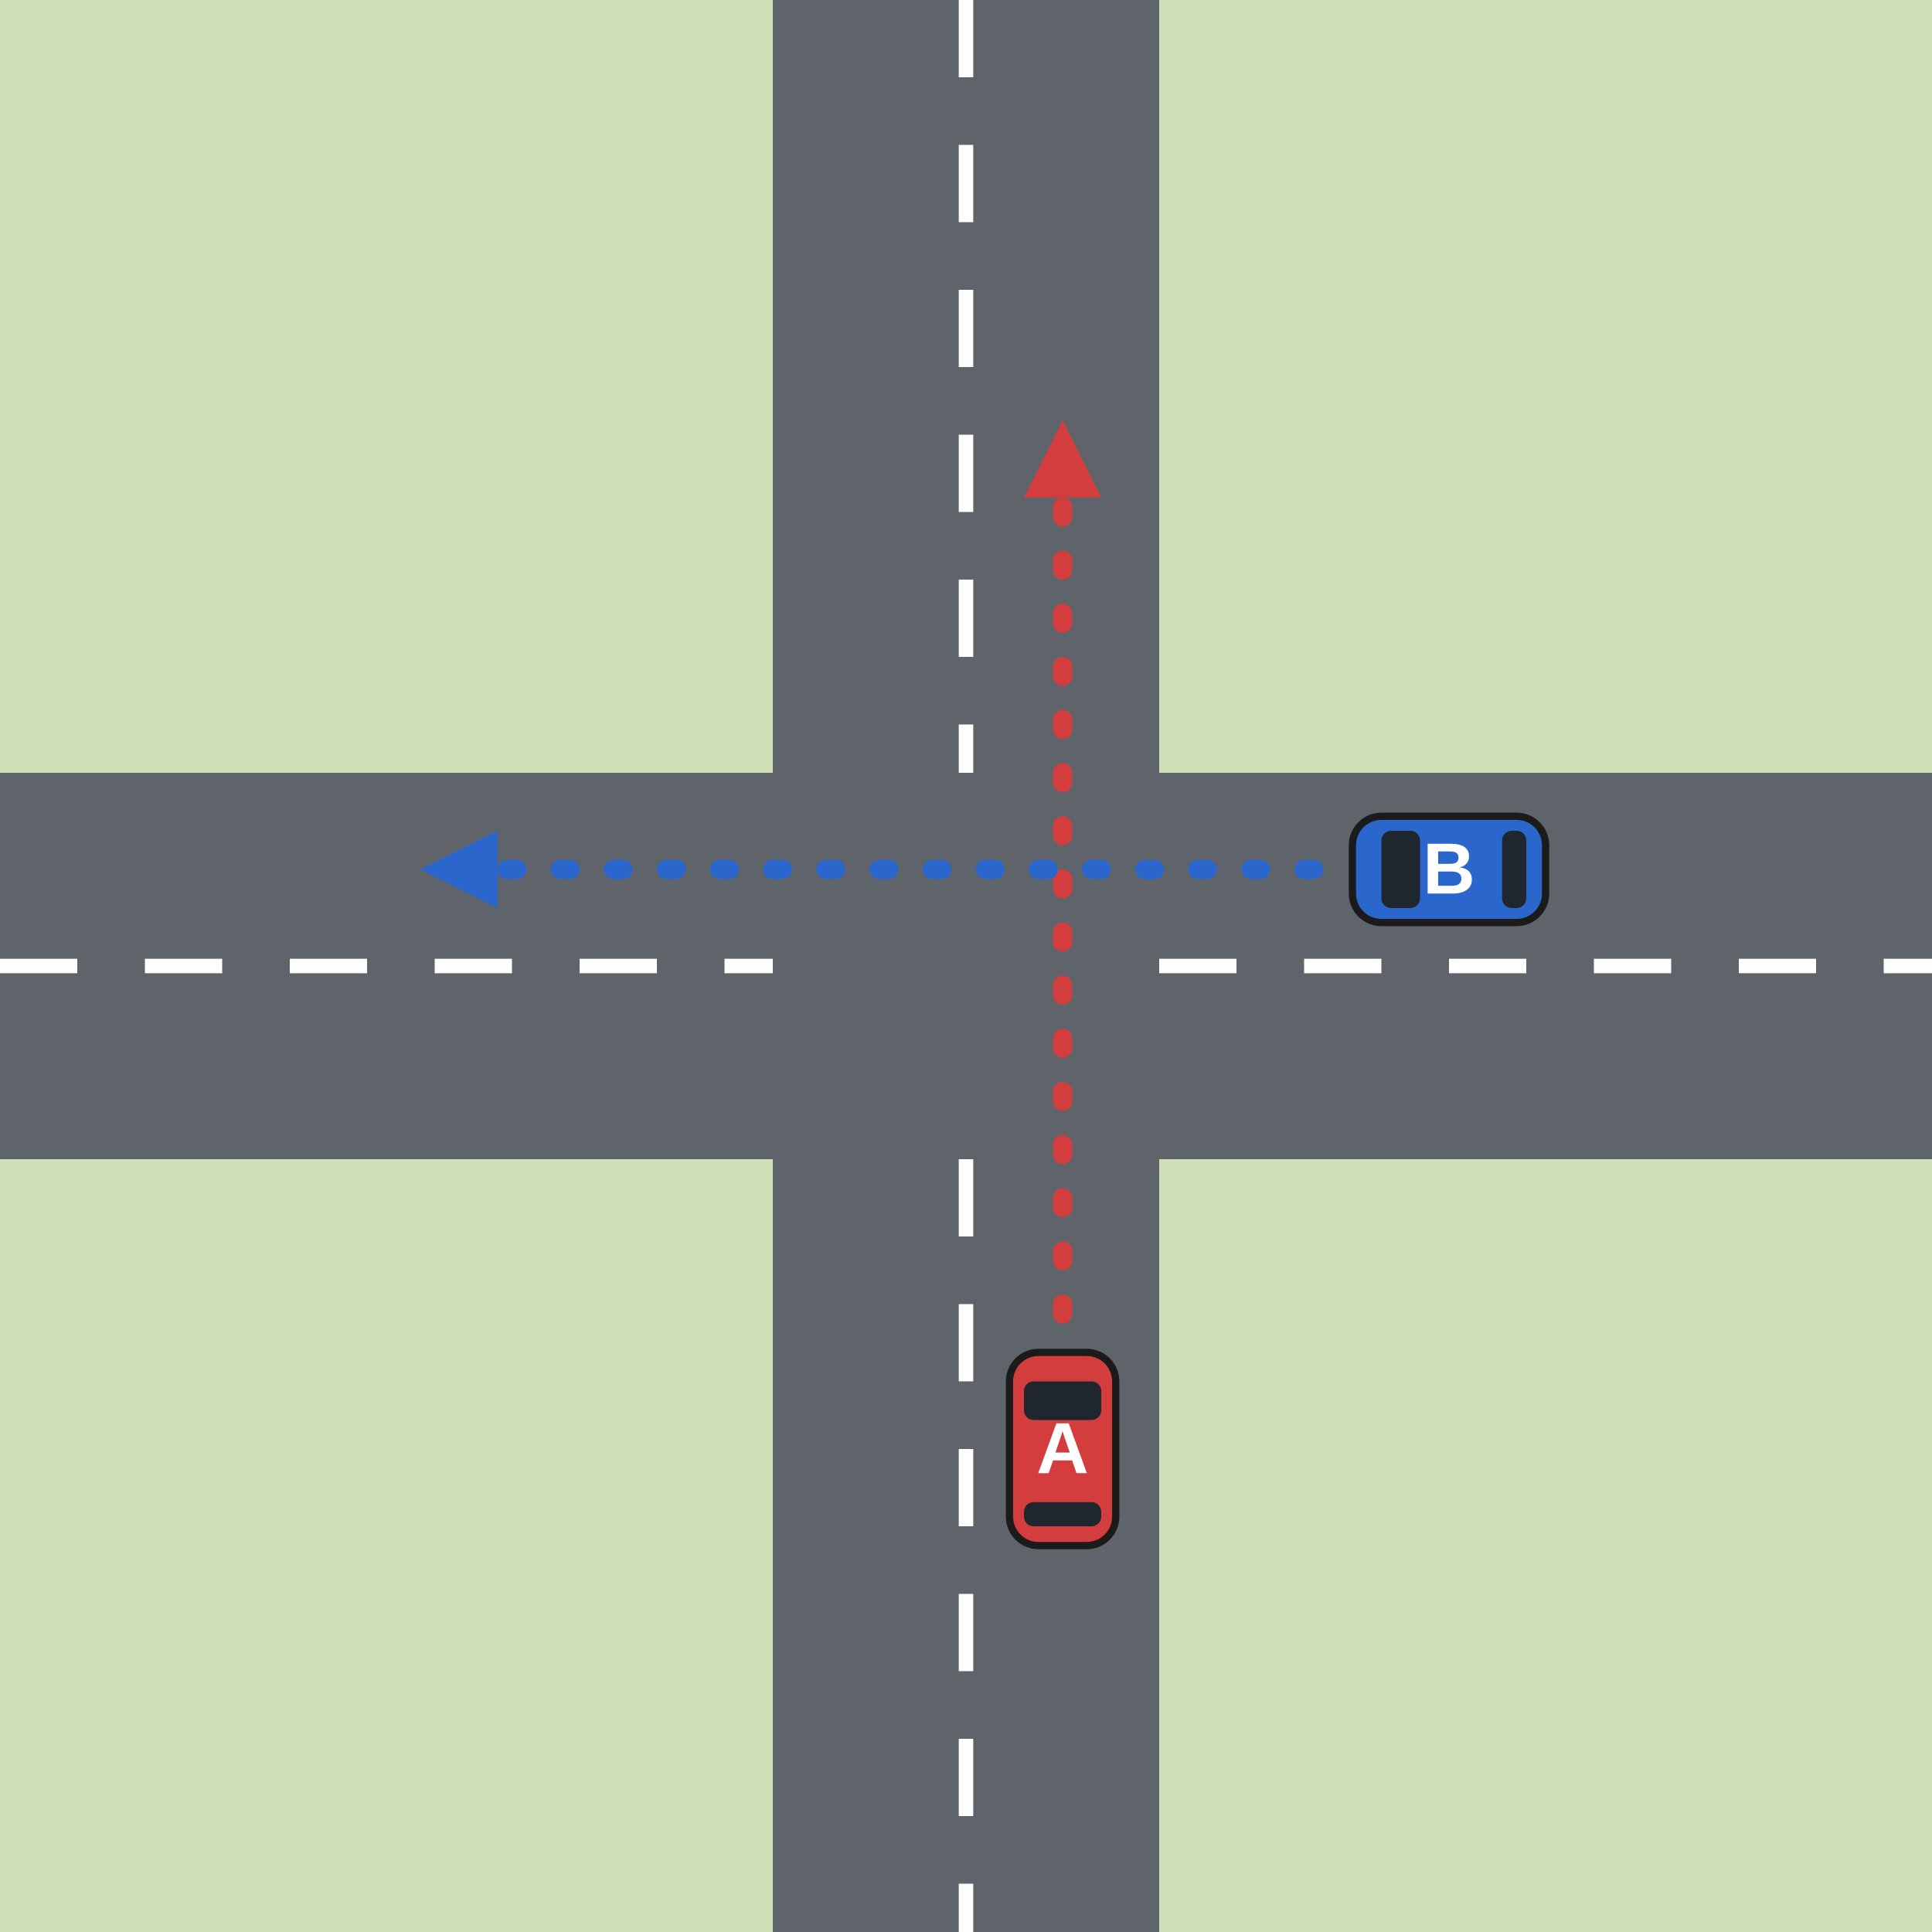
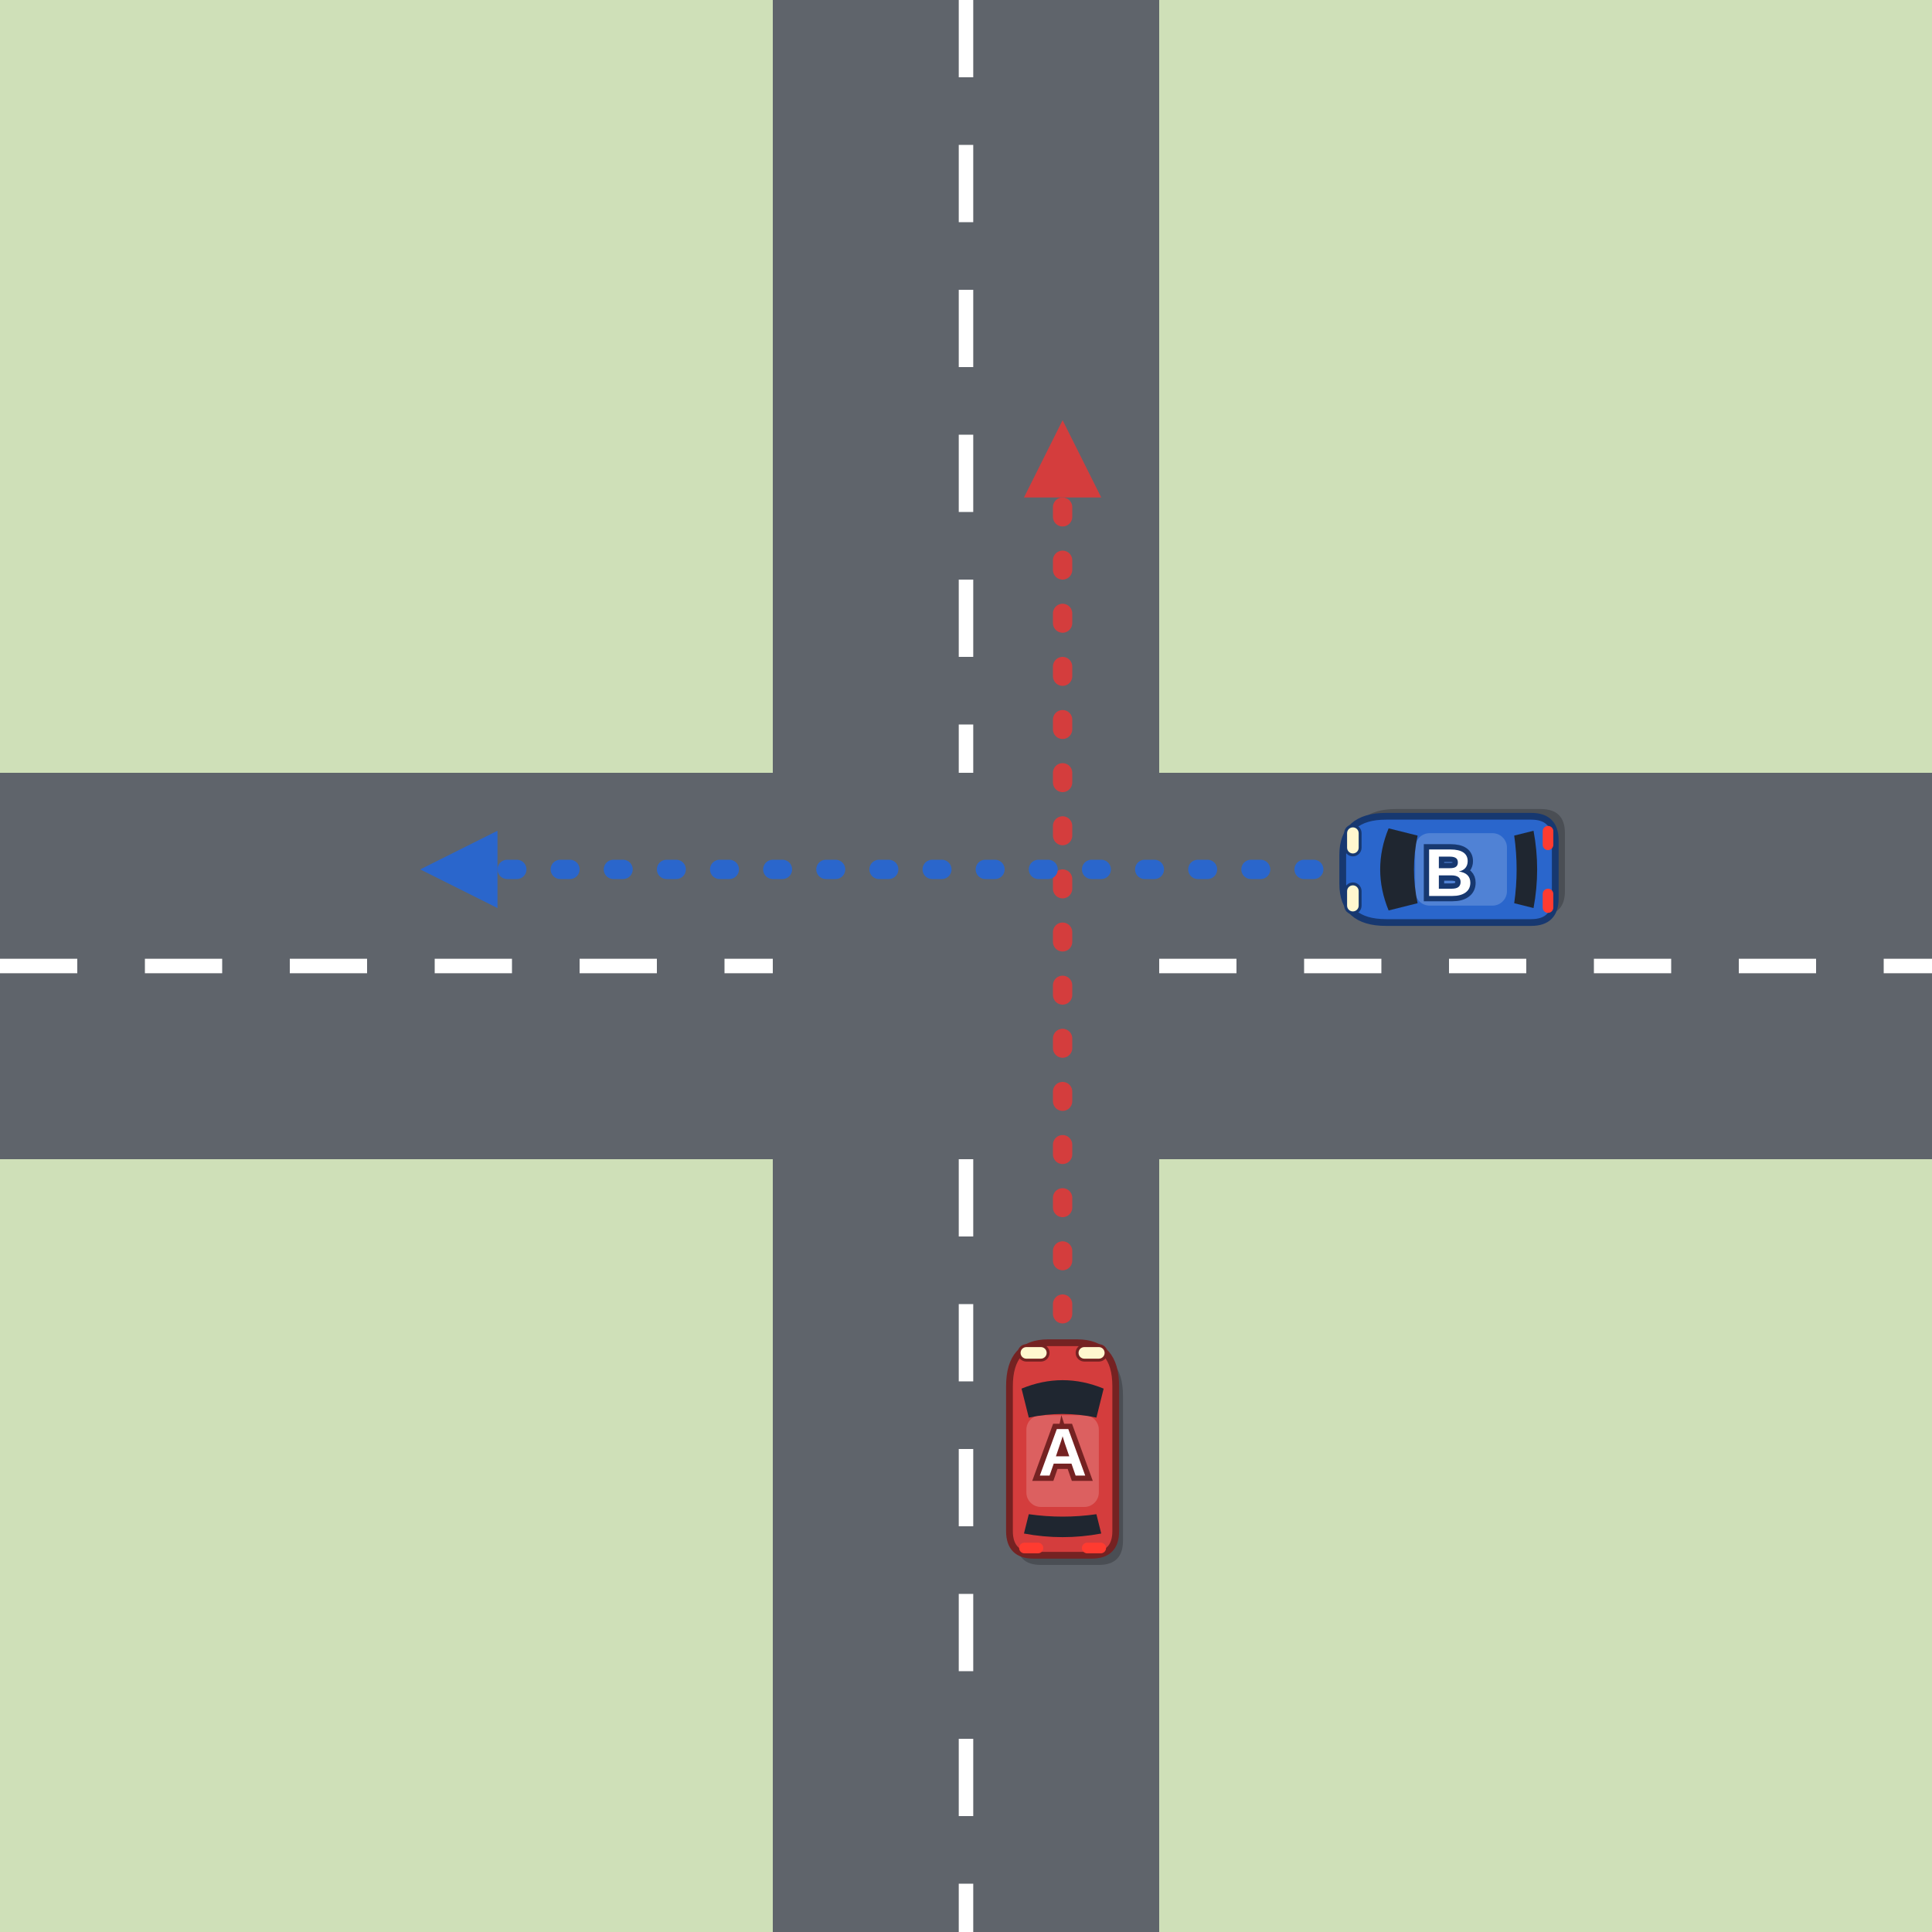
<svg xmlns="http://www.w3.org/2000/svg" viewBox="0 0 400 400" role="img" aria-labelledby="t d">
  <defs>
    <marker id="punta-A" viewBox="0 0 10 10" refX="5" refY="5" markerWidth="4" markerHeight="4" orient="auto-start-reverse">
      <path d="M0,0 L10,5 L0,10 z" fill="#d43d3d" />
    </marker>
    <marker id="punta-B" viewBox="0 0 10 10" refX="5" refY="5" markerWidth="4" markerHeight="4" orient="auto-start-reverse">
      <path d="M0,0 L10,5 L0,10 z" fill="#2a66cc" />
    </marker>
    <marker id="punta-C" viewBox="0 0 10 10" refX="5" refY="5" markerWidth="4" markerHeight="4" orient="auto-start-reverse">
      <path d="M0,0 L10,5 L0,10 z" fill="#e3a21a" />
    </marker>
    <marker id="punta-D" viewBox="0 0 10 10" refX="5" refY="5" markerWidth="4" markerHeight="4" orient="auto-start-reverse">
      <path d="M0,0 L10,5 L0,10 z" fill="#2e9a4f" />
    </marker>
  </defs>
  <rect x="0" y="0" width="400" height="400" fill="#cfe0b8" />
  <rect x="160.0" y="0" width="80" height="400" fill="#5f646b" />
  <rect x="0" y="160.0" width="400" height="80" fill="#5f646b" />
  <line x1="200" y1="0" x2="200" y2="160" stroke="#ffffff" stroke-width="3" stroke-dasharray="16 14" />
  <line x1="0" y1="200" x2="160" y2="200" stroke="#ffffff" stroke-width="3" stroke-dasharray="16 14" />
  <line x1="200" y1="240" x2="200" y2="400" stroke="#ffffff" stroke-width="3" stroke-dasharray="16 14" />
  <line x1="240" y1="200" x2="400" y2="200" stroke="#ffffff" stroke-width="3" stroke-dasharray="16 14" />
  <g transform="translate(220.0 300.0) rotate(0.0)">
-     <rect x="-11.0" y="-20.0" width="22" height="40" rx="6" fill="#d43d3d" stroke="#1b1b1b" stroke-width="1.5" />
-     <rect x="-8.0" y="-14.0" width="16" height="8" rx="2" fill="#20262e" />
-     <rect x="-8.0" y="11.0" width="16" height="5" rx="2" fill="#20262e" />
-     <text x="0" y="5" transform="rotate(0.0)" text-anchor="middle" font-family="Arial, Helvetica, sans-serif" font-weight="bold" font-size="15" fill="#fff">A</text>
+     <path d="M-11.0,-13.0 Q-11.0,-22.0 -3.0,-22.0 L3.0,-22.0 Q11.0,-22.0 11.0,-13.0 L11.0,17.0 Q11.0,22.0 6.0,22.0 L-6.0,22.0 Q-11.0,22.0 -11.0,17.0 Z" transform="translate(1.5 2)" fill="#000" opacity=".22" />
+     <path d="M-11.0,-13.0 Q-11.0,-22.0 -3.0,-22.0 L3.0,-22.0 Q11.0,-22.0 11.0,-13.0 L11.0,17.0 Q11.0,22.0 6.0,22.0 L-6.0,22.0 Q-11.0,22.0 -11.0,17.0 Z" fill="#d43d3d" stroke="#752222" stroke-width="1.4" />
+     <rect x="-7.5" y="-7.0" width="15" height="19" rx="3" fill="#dc6060" />
+     <path d="M-8.5,-12.5 Q0,-16.0 8.5,-12.5 L7.0,-6.5 Q0,-8.0 -7.0,-6.5 Z" fill="#1f2630" />
+     <path d="M-7.0,13.5 Q0,14.5 7.0,13.5 L8.0,17.5 Q0,19.0 -8.0,17.5 Z" fill="#1f2630" />
+     <rect x="-9.0" y="-21.4" width="6" height="3" rx="1.5" fill="#fff7cf" stroke="#752222" stroke-width=".6" />
+     <rect x="3.0" y="-21.4" width="6" height="3" rx="1.5" fill="#fff7cf" stroke="#752222" stroke-width=".6" />
+     <rect x="-9.0" y="19.4" width="5" height="2.2" rx="1.1" fill="#ff3b30" />
+     <rect x="4.0" y="19.4" width="5" height="2.2" rx="1.1" fill="#ff3b30" />
+     <text x="0" y="5.5" transform="translate(0 0.0) rotate(0.0)" text-anchor="middle" font-family="-apple-system, 'Helvetica Neue', Arial, sans-serif" font-weight="800" font-size="14" fill="#fff" stroke="#752222" stroke-width="2.2" paint-order="stroke">A</text>
  </g>
  <path d="M220,272 L220,95" fill="none" stroke="#d43d3d" stroke-width="4" stroke-linecap="round" stroke-dasharray="2 9" marker-end="url(#punta-A)" />
  <g transform="translate(300.0 180.0) rotate(270.0)">
-     <rect x="-11.0" y="-20.0" width="22" height="40" rx="6" fill="#2a66cc" stroke="#1b1b1b" stroke-width="1.5" />
-     <rect x="-8.0" y="-14.0" width="16" height="8" rx="2" fill="#20262e" />
-     <rect x="-8.0" y="11.0" width="16" height="5" rx="2" fill="#20262e" />
-     <text x="0" y="5" transform="rotate(-270.0)" text-anchor="middle" font-family="Arial, Helvetica, sans-serif" font-weight="bold" font-size="15" fill="#fff">B</text>
+     <path d="M-11.0,-13.0 Q-11.0,-22.0 -3.0,-22.0 L3.0,-22.0 Q11.0,-22.0 11.0,-13.0 L11.0,17.0 Q11.0,22.0 6.0,22.0 L-6.0,22.0 Q-11.0,22.0 -11.0,17.0 Z" transform="translate(1.5 2)" fill="#000" opacity=".22" />
+     <path d="M-11.0,-13.0 Q-11.0,-22.0 -3.0,-22.0 L3.0,-22.0 Q11.0,-22.0 11.0,-13.0 L11.0,17.0 Q11.0,22.0 6.0,22.0 L-6.0,22.0 Q-11.0,22.0 -11.0,17.0 Z" fill="#2a66cc" stroke="#173870" stroke-width="1.4" />
+     <rect x="-7.5" y="-7.0" width="15" height="19" rx="3" fill="#5082d5" />
+     <path d="M-8.5,-12.5 Q0,-16.0 8.5,-12.5 L7.0,-6.5 Q0,-8.0 -7.0,-6.5 Z" fill="#1f2630" />
+     <path d="M-7.0,13.5 Q0,14.5 7.0,13.5 L8.0,17.5 Q0,19.0 -8.0,17.5 Z" fill="#1f2630" />
+     <rect x="-9.0" y="-21.4" width="6" height="3" rx="1.5" fill="#fff7cf" stroke="#173870" stroke-width=".6" />
+     <rect x="3.0" y="-21.4" width="6" height="3" rx="1.5" fill="#fff7cf" stroke="#173870" stroke-width=".6" />
+     <rect x="-9.0" y="19.4" width="5" height="2.2" rx="1.1" fill="#ff3b30" />
+     <rect x="4.0" y="19.4" width="5" height="2.2" rx="1.1" fill="#ff3b30" />
+     <text x="0" y="5.5" transform="translate(0 0.0) rotate(-270.0)" text-anchor="middle" font-family="-apple-system, 'Helvetica Neue', Arial, sans-serif" font-weight="800" font-size="14" fill="#fff" stroke="#173870" stroke-width="2.2" paint-order="stroke">B</text>
  </g>
  <path d="M272,180 L95,180" fill="none" stroke="#2a66cc" stroke-width="4" stroke-linecap="round" stroke-dasharray="2 9" marker-end="url(#punta-B)" />
</svg>
